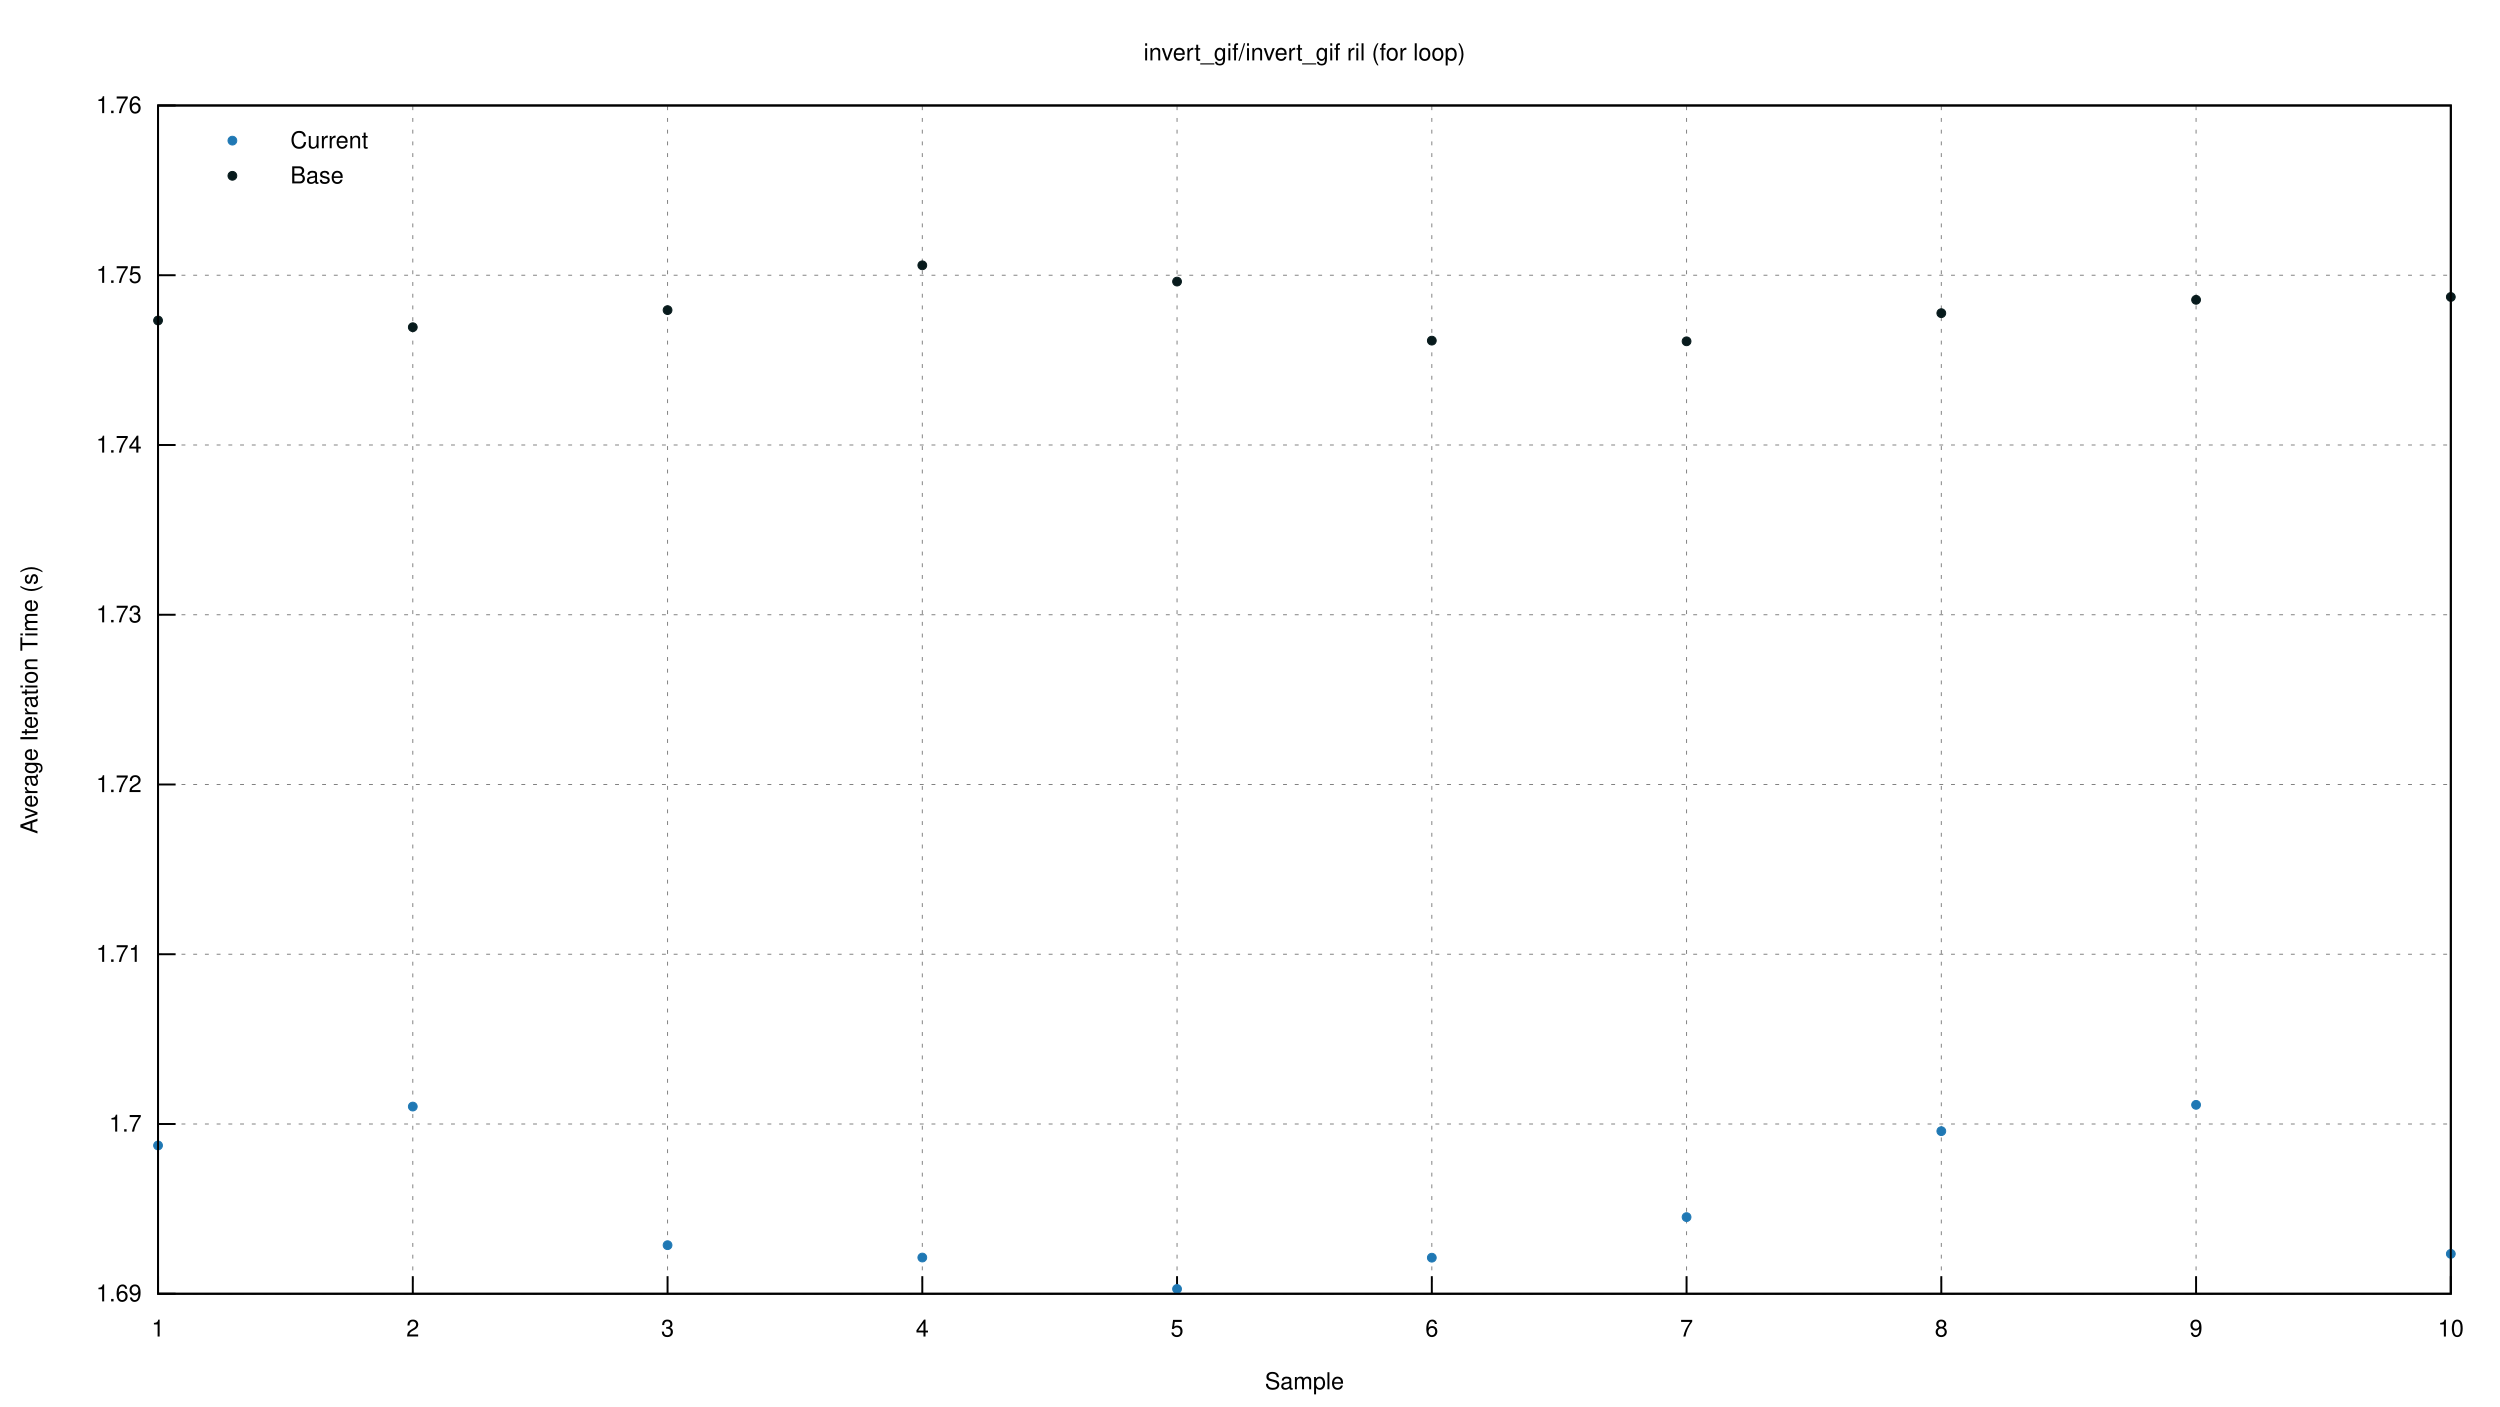
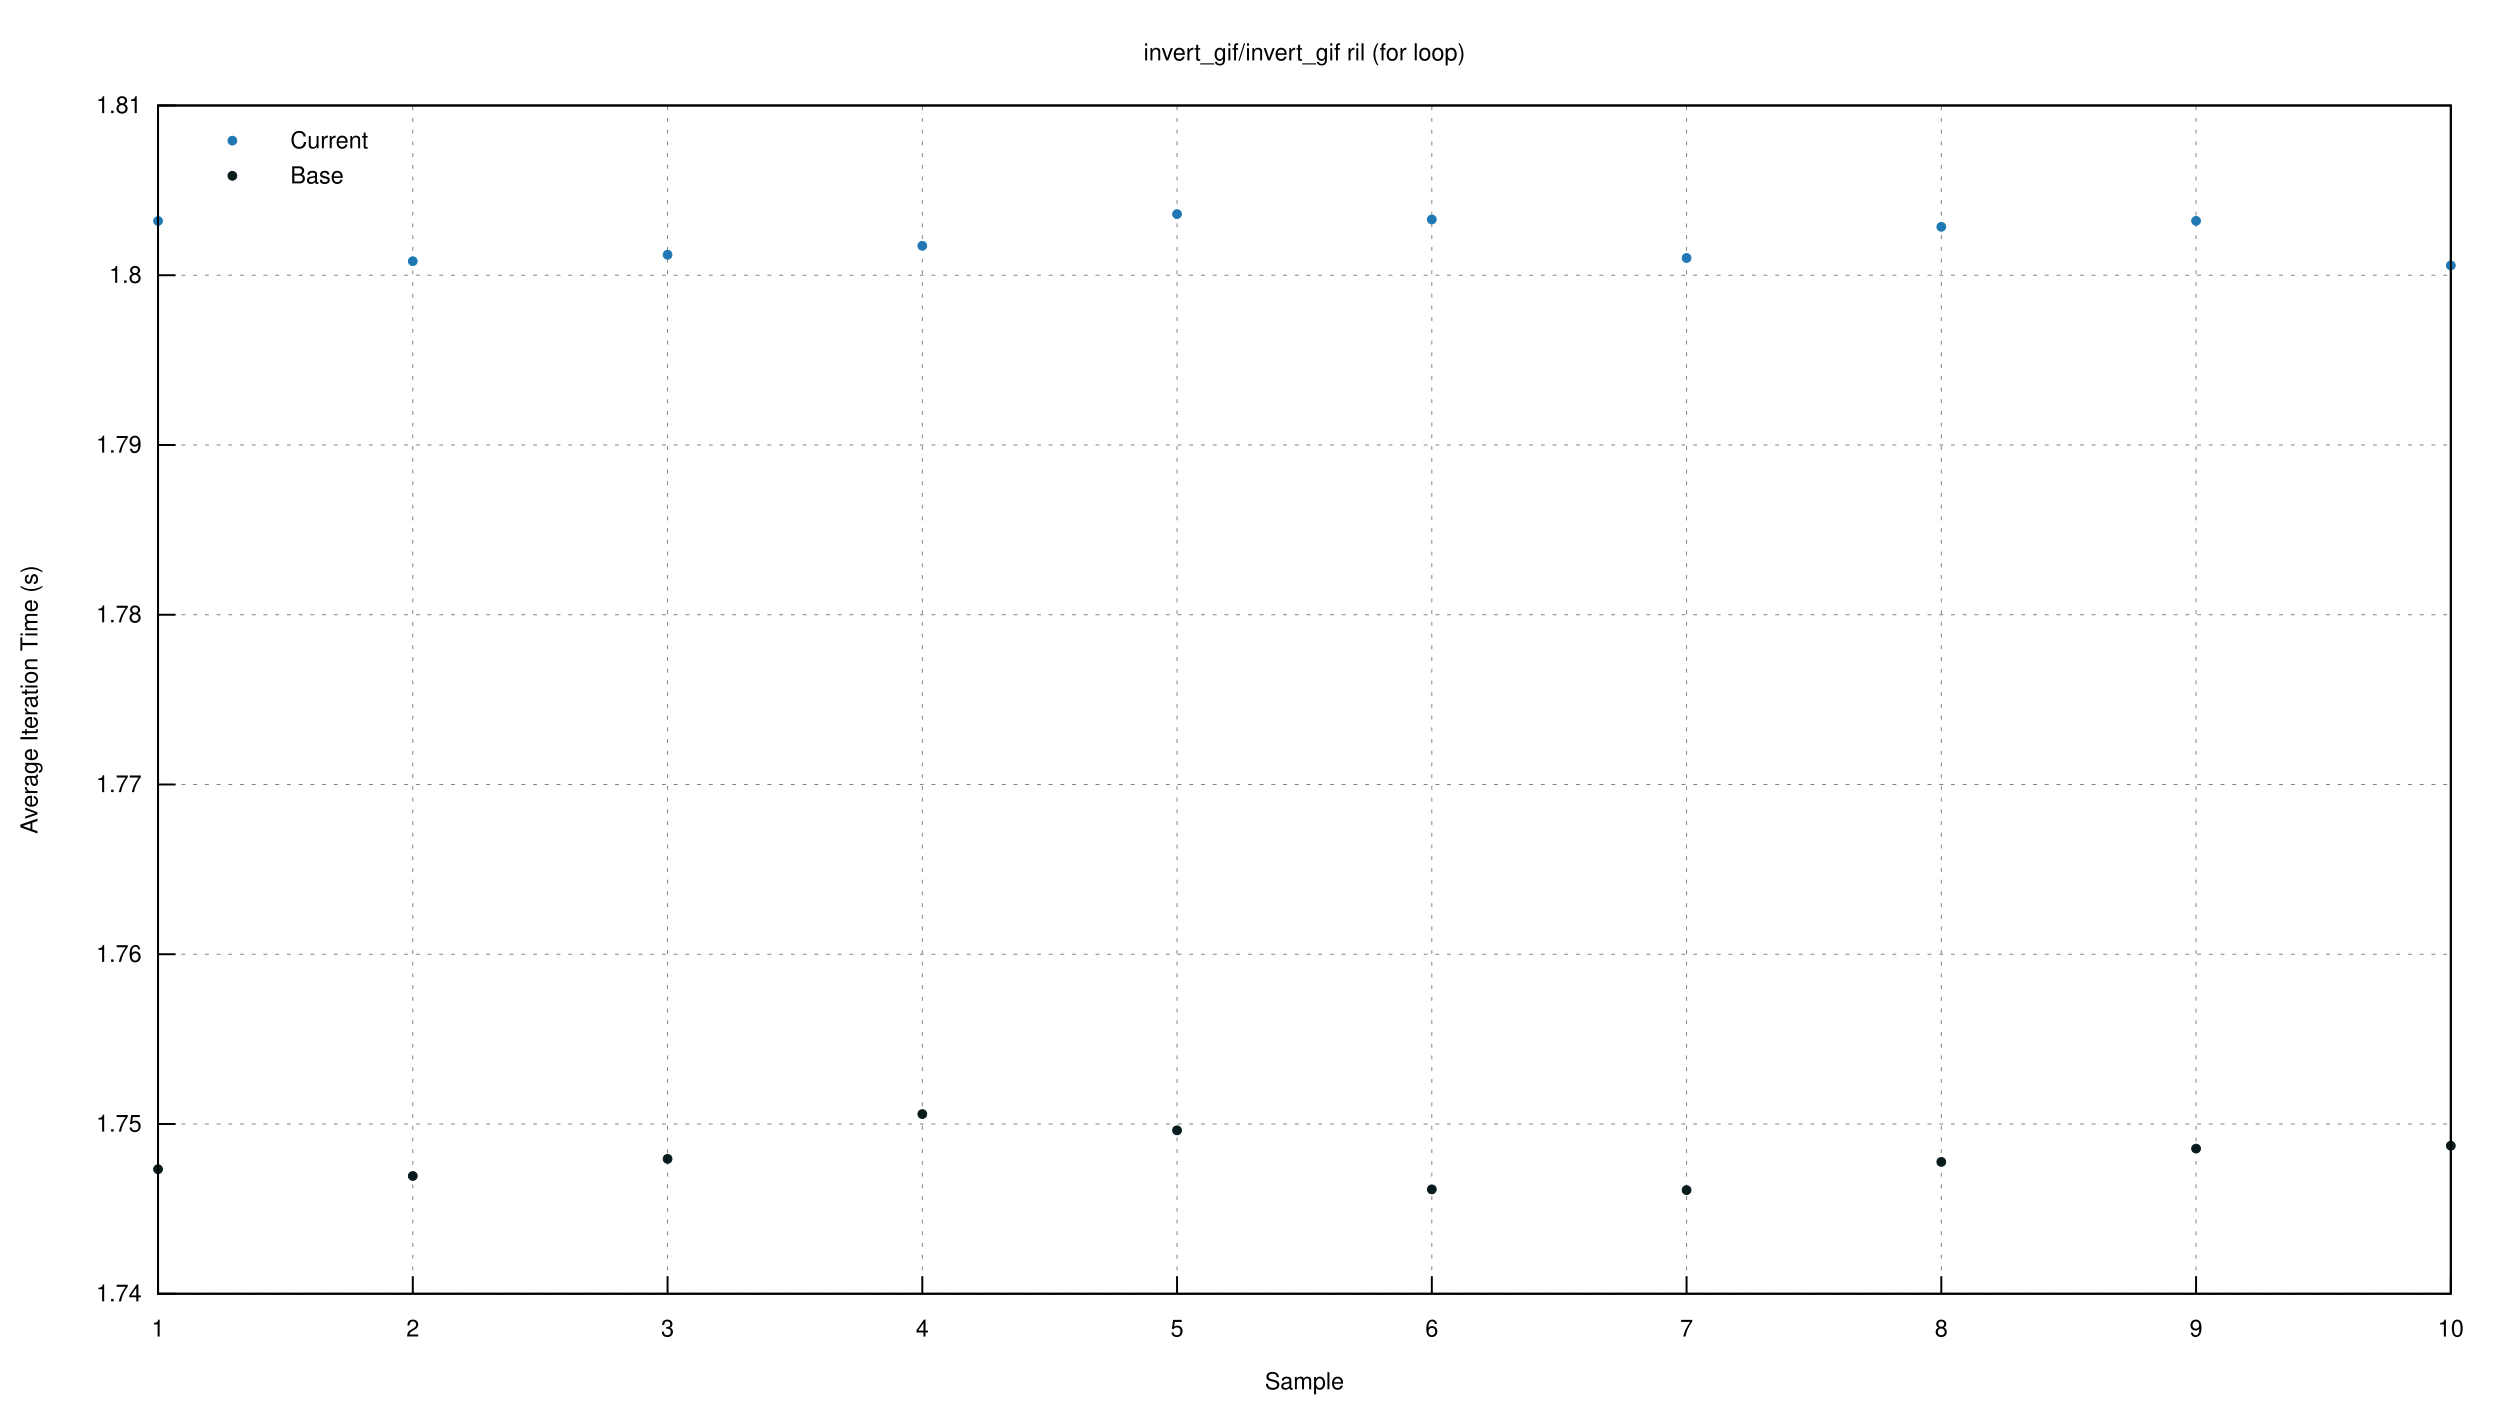
<svg xmlns="http://www.w3.org/2000/svg" xmlns:xlink="http://www.w3.org/1999/xlink" viewBox="0 0 1280 720">
  <g id="gnuplot_canvas">
    <rect x="0" y="0" width="1280" height="720" fill="none" />
    <defs>
      <circle id="gpDot" r="0.5" stroke-width="0.5" stroke="currentColor" />
      <path id="gpPt0" stroke-width="0.222" stroke="currentColor" d="M-1,0 h2 M0,-1 v2" />
      <path id="gpPt1" stroke-width="0.222" stroke="currentColor" d="M-1,-1 L1,1 M1,-1 L-1,1" />
      <path id="gpPt2" stroke-width="0.222" stroke="currentColor" d="M-1,0 L1,0 M0,-1 L0,1 M-1,-1 L1,1 M-1,1 L1,-1" />
      <rect id="gpPt3" stroke-width="0.222" stroke="currentColor" x="-1" y="-1" width="2" height="2" />
      <rect id="gpPt4" stroke-width="0.222" stroke="currentColor" fill="currentColor" x="-1" y="-1" width="2" height="2" />
      <circle id="gpPt5" stroke-width="0.222" stroke="currentColor" cx="0" cy="0" r="1" />
      <use xlink:href="#gpPt5" id="gpPt6" fill="currentColor" stroke="none" />
      <path id="gpPt7" stroke-width="0.222" stroke="currentColor" d="M0,-1.33 L-1.33,0.67 L1.33,0.67 z" />
      <use xlink:href="#gpPt7" id="gpPt8" fill="currentColor" stroke="none" />
      <use xlink:href="#gpPt7" id="gpPt9" stroke="currentColor" transform="rotate(180)" />
      <use xlink:href="#gpPt9" id="gpPt10" fill="currentColor" stroke="none" />
      <use xlink:href="#gpPt3" id="gpPt11" stroke="currentColor" transform="rotate(45)" />
      <use xlink:href="#gpPt11" id="gpPt12" fill="currentColor" stroke="none" />
      <path id="gpPt13" stroke-width="0.222" stroke="currentColor" d="M0,1.330 L1.265,0.411 L0.782,-1.067 L-0.782,-1.076 L-1.265,0.411 z" />
      <use xlink:href="#gpPt13" id="gpPt14" fill="currentColor" stroke="none" />
      <filter id="textbox" filterUnits="objectBoundingBox" x="0" y="0" height="1" width="1">
        <feFlood flood-color="white" flood-opacity="1" result="bgnd" />
        <feComposite in="SourceGraphic" in2="bgnd" operator="atop" />
      </filter>
      <filter id="greybox" filterUnits="objectBoundingBox" x="0" y="0" height="1" width="1">
        <feFlood flood-color="lightgrey" flood-opacity="1" result="grey" />
        <feComposite in="SourceGraphic" in2="grey" operator="atop" />
      </filter>
    </defs>
    <g fill="none" color="white" stroke="currentColor" stroke-width="1.00" stroke-linecap="butt" stroke-linejoin="miter">
</g>
    <g fill="none" color="black" stroke="currentColor" stroke-width="1.00" stroke-linecap="butt" stroke-linejoin="miter">
</g>
    <g fill="none" color="black" stroke="black" stroke-width="0.50" stroke-linecap="butt" stroke-linejoin="miter">
</g>
    <g fill="none" color="gray" stroke="currentColor" stroke-width="0.50" stroke-linecap="butt" stroke-linejoin="miter">
      <path stroke="gray" stroke-dasharray="2,4" class="gridline" d="M80.92,662.40 L1254.82,662.40  " />
    </g>
    <g fill="none" color="gray" stroke="gray" stroke-width="1.00" stroke-linecap="butt" stroke-linejoin="miter">
</g>
    <g fill="none" color="black" stroke="currentColor" stroke-width="1.00" stroke-linecap="butt" stroke-linejoin="miter">
      <path stroke="black" d="M80.92,662.40 L89.92,662.40  " />
      <g transform="translate(72.53,666.30)" stroke="none" fill="black" font-family="Helvetica" font-size="12.00" text-anchor="end">
        <text>
-           <tspan font-family="Helvetica"> 1.69</tspan>
+           <tspan font-family="Helvetica"> 1.74</tspan>
        </text>
      </g>
    </g>
    <g fill="none" color="black" stroke="currentColor" stroke-width="1.00" stroke-linecap="butt" stroke-linejoin="miter">
</g>
    <g fill="none" color="black" stroke="black" stroke-width="0.50" stroke-linecap="butt" stroke-linejoin="miter">
</g>
    <g fill="none" color="gray" stroke="currentColor" stroke-width="0.50" stroke-linecap="butt" stroke-linejoin="miter">
      <path stroke="gray" stroke-dasharray="2,4" class="gridline" d="M80.92,575.49 L1254.82,575.49  " />
    </g>
    <g fill="none" color="gray" stroke="gray" stroke-width="1.00" stroke-linecap="butt" stroke-linejoin="miter">
</g>
    <g fill="none" color="black" stroke="currentColor" stroke-width="1.00" stroke-linecap="butt" stroke-linejoin="miter">
      <path stroke="black" d="M80.92,575.49 L89.92,575.49  " />
      <g transform="translate(72.53,579.39)" stroke="none" fill="black" font-family="Helvetica" font-size="12.00" text-anchor="end">
        <text>
-           <tspan font-family="Helvetica"> 1.7</tspan>
+           <tspan font-family="Helvetica"> 1.75</tspan>
        </text>
      </g>
    </g>
    <g fill="none" color="black" stroke="currentColor" stroke-width="1.00" stroke-linecap="butt" stroke-linejoin="miter">
</g>
    <g fill="none" color="black" stroke="black" stroke-width="0.50" stroke-linecap="butt" stroke-linejoin="miter">
</g>
    <g fill="none" color="gray" stroke="currentColor" stroke-width="0.50" stroke-linecap="butt" stroke-linejoin="miter">
      <path stroke="gray" stroke-dasharray="2,4" class="gridline" d="M80.92,488.57 L1254.82,488.57  " />
    </g>
    <g fill="none" color="gray" stroke="gray" stroke-width="1.00" stroke-linecap="butt" stroke-linejoin="miter">
</g>
    <g fill="none" color="black" stroke="currentColor" stroke-width="1.00" stroke-linecap="butt" stroke-linejoin="miter">
      <path stroke="black" d="M80.92,488.57 L89.92,488.57  " />
      <g transform="translate(72.53,492.47)" stroke="none" fill="black" font-family="Helvetica" font-size="12.00" text-anchor="end">
        <text>
-           <tspan font-family="Helvetica"> 1.71</tspan>
+           <tspan font-family="Helvetica"> 1.76</tspan>
        </text>
      </g>
    </g>
    <g fill="none" color="black" stroke="currentColor" stroke-width="1.00" stroke-linecap="butt" stroke-linejoin="miter">
</g>
    <g fill="none" color="black" stroke="black" stroke-width="0.50" stroke-linecap="butt" stroke-linejoin="miter">
</g>
    <g fill="none" color="gray" stroke="currentColor" stroke-width="0.50" stroke-linecap="butt" stroke-linejoin="miter">
      <path stroke="gray" stroke-dasharray="2,4" class="gridline" d="M80.92,401.66 L1254.82,401.66  " />
    </g>
    <g fill="none" color="gray" stroke="gray" stroke-width="1.00" stroke-linecap="butt" stroke-linejoin="miter">
</g>
    <g fill="none" color="black" stroke="currentColor" stroke-width="1.00" stroke-linecap="butt" stroke-linejoin="miter">
      <path stroke="black" d="M80.92,401.66 L89.92,401.66  " />
      <g transform="translate(72.53,405.56)" stroke="none" fill="black" font-family="Helvetica" font-size="12.00" text-anchor="end">
        <text>
-           <tspan font-family="Helvetica"> 1.72</tspan>
+           <tspan font-family="Helvetica"> 1.77</tspan>
        </text>
      </g>
    </g>
    <g fill="none" color="black" stroke="currentColor" stroke-width="1.00" stroke-linecap="butt" stroke-linejoin="miter">
</g>
    <g fill="none" color="black" stroke="black" stroke-width="0.50" stroke-linecap="butt" stroke-linejoin="miter">
</g>
    <g fill="none" color="gray" stroke="currentColor" stroke-width="0.50" stroke-linecap="butt" stroke-linejoin="miter">
      <path stroke="gray" stroke-dasharray="2,4" class="gridline" d="M80.92,314.75 L1254.82,314.75  " />
    </g>
    <g fill="none" color="gray" stroke="gray" stroke-width="1.00" stroke-linecap="butt" stroke-linejoin="miter">
</g>
    <g fill="none" color="black" stroke="currentColor" stroke-width="1.00" stroke-linecap="butt" stroke-linejoin="miter">
      <path stroke="black" d="M80.92,314.75 L89.92,314.75  " />
      <g transform="translate(72.53,318.65)" stroke="none" fill="black" font-family="Helvetica" font-size="12.00" text-anchor="end">
        <text>
-           <tspan font-family="Helvetica"> 1.73</tspan>
+           <tspan font-family="Helvetica"> 1.78</tspan>
        </text>
      </g>
    </g>
    <g fill="none" color="black" stroke="currentColor" stroke-width="1.00" stroke-linecap="butt" stroke-linejoin="miter">
</g>
    <g fill="none" color="black" stroke="black" stroke-width="0.50" stroke-linecap="butt" stroke-linejoin="miter">
</g>
    <g fill="none" color="gray" stroke="currentColor" stroke-width="0.50" stroke-linecap="butt" stroke-linejoin="miter">
      <path stroke="gray" stroke-dasharray="2,4" class="gridline" d="M80.92,227.84 L1254.82,227.84  " />
    </g>
    <g fill="none" color="gray" stroke="gray" stroke-width="1.00" stroke-linecap="butt" stroke-linejoin="miter">
</g>
    <g fill="none" color="black" stroke="currentColor" stroke-width="1.00" stroke-linecap="butt" stroke-linejoin="miter">
      <path stroke="black" d="M80.92,227.84 L89.92,227.84  " />
      <g transform="translate(72.53,231.74)" stroke="none" fill="black" font-family="Helvetica" font-size="12.00" text-anchor="end">
        <text>
-           <tspan font-family="Helvetica"> 1.74</tspan>
+           <tspan font-family="Helvetica"> 1.79</tspan>
        </text>
      </g>
    </g>
    <g fill="none" color="black" stroke="currentColor" stroke-width="1.00" stroke-linecap="butt" stroke-linejoin="miter">
</g>
    <g fill="none" color="black" stroke="black" stroke-width="0.50" stroke-linecap="butt" stroke-linejoin="miter">
</g>
    <g fill="none" color="gray" stroke="currentColor" stroke-width="0.50" stroke-linecap="butt" stroke-linejoin="miter">
      <path stroke="gray" stroke-dasharray="2,4" class="gridline" d="M80.92,140.92 L1254.82,140.92  " />
    </g>
    <g fill="none" color="gray" stroke="gray" stroke-width="1.00" stroke-linecap="butt" stroke-linejoin="miter">
</g>
    <g fill="none" color="black" stroke="currentColor" stroke-width="1.00" stroke-linecap="butt" stroke-linejoin="miter">
      <path stroke="black" d="M80.92,140.92 L89.92,140.92  " />
      <g transform="translate(72.53,144.82)" stroke="none" fill="black" font-family="Helvetica" font-size="12.00" text-anchor="end">
        <text>
-           <tspan font-family="Helvetica"> 1.75</tspan>
+           <tspan font-family="Helvetica"> 1.8</tspan>
        </text>
      </g>
    </g>
    <g fill="none" color="black" stroke="currentColor" stroke-width="1.00" stroke-linecap="butt" stroke-linejoin="miter">
</g>
    <g fill="none" color="black" stroke="black" stroke-width="0.50" stroke-linecap="butt" stroke-linejoin="miter">
</g>
    <g fill="none" color="gray" stroke="currentColor" stroke-width="0.50" stroke-linecap="butt" stroke-linejoin="miter">
      <path stroke="gray" stroke-dasharray="2,4" class="gridline" d="M80.92,54.01 L1254.82,54.01  " />
    </g>
    <g fill="none" color="gray" stroke="gray" stroke-width="1.00" stroke-linecap="butt" stroke-linejoin="miter">
</g>
    <g fill="none" color="black" stroke="currentColor" stroke-width="1.00" stroke-linecap="butt" stroke-linejoin="miter">
      <path stroke="black" d="M80.92,54.01 L89.92,54.01  " />
      <g transform="translate(72.53,57.91)" stroke="none" fill="black" font-family="Helvetica" font-size="12.00" text-anchor="end">
        <text>
-           <tspan font-family="Helvetica"> 1.76</tspan>
+           <tspan font-family="Helvetica"> 1.81</tspan>
        </text>
      </g>
    </g>
    <g fill="none" color="black" stroke="currentColor" stroke-width="1.00" stroke-linecap="butt" stroke-linejoin="miter">
</g>
    <g fill="none" color="black" stroke="black" stroke-width="0.50" stroke-linecap="butt" stroke-linejoin="miter">
</g>
    <g fill="none" color="gray" stroke="currentColor" stroke-width="0.50" stroke-linecap="butt" stroke-linejoin="miter">
      <path stroke="gray" stroke-dasharray="2,4" class="gridline" d="M80.92,662.40 L80.92,54.01  " />
    </g>
    <g fill="none" color="gray" stroke="gray" stroke-width="1.00" stroke-linecap="butt" stroke-linejoin="miter">
</g>
    <g fill="none" color="black" stroke="currentColor" stroke-width="1.00" stroke-linecap="butt" stroke-linejoin="miter">
      <path stroke="black" d="M80.92,662.40 L80.92,653.40  " />
      <g transform="translate(80.92,684.30)" stroke="none" fill="black" font-family="Helvetica" font-size="12.00" text-anchor="middle">
        <text>
          <tspan font-family="Helvetica"> 1</tspan>
        </text>
      </g>
    </g>
    <g fill="none" color="black" stroke="currentColor" stroke-width="1.00" stroke-linecap="butt" stroke-linejoin="miter">
</g>
    <g fill="none" color="black" stroke="black" stroke-width="0.50" stroke-linecap="butt" stroke-linejoin="miter">
</g>
    <g fill="none" color="gray" stroke="currentColor" stroke-width="0.50" stroke-linecap="butt" stroke-linejoin="miter">
      <path stroke="gray" stroke-dasharray="2,4" class="gridline" d="M211.35,662.40 L211.35,54.01  " />
    </g>
    <g fill="none" color="gray" stroke="gray" stroke-width="1.00" stroke-linecap="butt" stroke-linejoin="miter">
</g>
    <g fill="none" color="black" stroke="currentColor" stroke-width="1.00" stroke-linecap="butt" stroke-linejoin="miter">
      <path stroke="black" d="M211.35,662.40 L211.35,653.40  " />
      <g transform="translate(211.35,684.30)" stroke="none" fill="black" font-family="Helvetica" font-size="12.00" text-anchor="middle">
        <text>
          <tspan font-family="Helvetica"> 2</tspan>
        </text>
      </g>
    </g>
    <g fill="none" color="black" stroke="currentColor" stroke-width="1.00" stroke-linecap="butt" stroke-linejoin="miter">
</g>
    <g fill="none" color="black" stroke="black" stroke-width="0.50" stroke-linecap="butt" stroke-linejoin="miter">
</g>
    <g fill="none" color="gray" stroke="currentColor" stroke-width="0.50" stroke-linecap="butt" stroke-linejoin="miter">
      <path stroke="gray" stroke-dasharray="2,4" class="gridline" d="M341.79,662.40 L341.79,54.01  " />
    </g>
    <g fill="none" color="gray" stroke="gray" stroke-width="1.00" stroke-linecap="butt" stroke-linejoin="miter">
</g>
    <g fill="none" color="black" stroke="currentColor" stroke-width="1.00" stroke-linecap="butt" stroke-linejoin="miter">
      <path stroke="black" d="M341.79,662.40 L341.79,653.40  " />
      <g transform="translate(341.79,684.30)" stroke="none" fill="black" font-family="Helvetica" font-size="12.00" text-anchor="middle">
        <text>
          <tspan font-family="Helvetica"> 3</tspan>
        </text>
      </g>
    </g>
    <g fill="none" color="black" stroke="currentColor" stroke-width="1.00" stroke-linecap="butt" stroke-linejoin="miter">
</g>
    <g fill="none" color="black" stroke="black" stroke-width="0.50" stroke-linecap="butt" stroke-linejoin="miter">
</g>
    <g fill="none" color="gray" stroke="currentColor" stroke-width="0.50" stroke-linecap="butt" stroke-linejoin="miter">
      <path stroke="gray" stroke-dasharray="2,4" class="gridline" d="M472.22,662.40 L472.22,54.01  " />
    </g>
    <g fill="none" color="gray" stroke="gray" stroke-width="1.00" stroke-linecap="butt" stroke-linejoin="miter">
</g>
    <g fill="none" color="black" stroke="currentColor" stroke-width="1.00" stroke-linecap="butt" stroke-linejoin="miter">
      <path stroke="black" d="M472.22,662.40 L472.22,653.40  " />
      <g transform="translate(472.22,684.30)" stroke="none" fill="black" font-family="Helvetica" font-size="12.00" text-anchor="middle">
        <text>
          <tspan font-family="Helvetica"> 4</tspan>
        </text>
      </g>
    </g>
    <g fill="none" color="black" stroke="currentColor" stroke-width="1.00" stroke-linecap="butt" stroke-linejoin="miter">
</g>
    <g fill="none" color="black" stroke="black" stroke-width="0.50" stroke-linecap="butt" stroke-linejoin="miter">
</g>
    <g fill="none" color="gray" stroke="currentColor" stroke-width="0.50" stroke-linecap="butt" stroke-linejoin="miter">
      <path stroke="gray" stroke-dasharray="2,4" class="gridline" d="M602.65,662.40 L602.65,54.01  " />
    </g>
    <g fill="none" color="gray" stroke="gray" stroke-width="1.00" stroke-linecap="butt" stroke-linejoin="miter">
</g>
    <g fill="none" color="black" stroke="currentColor" stroke-width="1.00" stroke-linecap="butt" stroke-linejoin="miter">
      <path stroke="black" d="M602.65,662.40 L602.65,653.40  " />
      <g transform="translate(602.65,684.30)" stroke="none" fill="black" font-family="Helvetica" font-size="12.00" text-anchor="middle">
        <text>
          <tspan font-family="Helvetica"> 5</tspan>
        </text>
      </g>
    </g>
    <g fill="none" color="black" stroke="currentColor" stroke-width="1.00" stroke-linecap="butt" stroke-linejoin="miter">
</g>
    <g fill="none" color="black" stroke="black" stroke-width="0.50" stroke-linecap="butt" stroke-linejoin="miter">
</g>
    <g fill="none" color="gray" stroke="currentColor" stroke-width="0.50" stroke-linecap="butt" stroke-linejoin="miter">
      <path stroke="gray" stroke-dasharray="2,4" class="gridline" d="M733.09,662.40 L733.09,54.01  " />
    </g>
    <g fill="none" color="gray" stroke="gray" stroke-width="1.00" stroke-linecap="butt" stroke-linejoin="miter">
</g>
    <g fill="none" color="black" stroke="currentColor" stroke-width="1.00" stroke-linecap="butt" stroke-linejoin="miter">
      <path stroke="black" d="M733.09,662.40 L733.09,653.40  " />
      <g transform="translate(733.09,684.30)" stroke="none" fill="black" font-family="Helvetica" font-size="12.00" text-anchor="middle">
        <text>
          <tspan font-family="Helvetica"> 6</tspan>
        </text>
      </g>
    </g>
    <g fill="none" color="black" stroke="currentColor" stroke-width="1.00" stroke-linecap="butt" stroke-linejoin="miter">
</g>
    <g fill="none" color="black" stroke="black" stroke-width="0.50" stroke-linecap="butt" stroke-linejoin="miter">
</g>
    <g fill="none" color="gray" stroke="currentColor" stroke-width="0.50" stroke-linecap="butt" stroke-linejoin="miter">
      <path stroke="gray" stroke-dasharray="2,4" class="gridline" d="M863.52,662.40 L863.52,54.01  " />
    </g>
    <g fill="none" color="gray" stroke="gray" stroke-width="1.00" stroke-linecap="butt" stroke-linejoin="miter">
</g>
    <g fill="none" color="black" stroke="currentColor" stroke-width="1.00" stroke-linecap="butt" stroke-linejoin="miter">
      <path stroke="black" d="M863.52,662.40 L863.52,653.40  " />
      <g transform="translate(863.52,684.30)" stroke="none" fill="black" font-family="Helvetica" font-size="12.00" text-anchor="middle">
        <text>
          <tspan font-family="Helvetica"> 7</tspan>
        </text>
      </g>
    </g>
    <g fill="none" color="black" stroke="currentColor" stroke-width="1.00" stroke-linecap="butt" stroke-linejoin="miter">
</g>
    <g fill="none" color="black" stroke="black" stroke-width="0.50" stroke-linecap="butt" stroke-linejoin="miter">
</g>
    <g fill="none" color="gray" stroke="currentColor" stroke-width="0.50" stroke-linecap="butt" stroke-linejoin="miter">
      <path stroke="gray" stroke-dasharray="2,4" class="gridline" d="M993.95,662.40 L993.95,54.01  " />
    </g>
    <g fill="none" color="gray" stroke="gray" stroke-width="1.00" stroke-linecap="butt" stroke-linejoin="miter">
</g>
    <g fill="none" color="black" stroke="currentColor" stroke-width="1.00" stroke-linecap="butt" stroke-linejoin="miter">
      <path stroke="black" d="M993.95,662.40 L993.95,653.40  " />
      <g transform="translate(993.95,684.30)" stroke="none" fill="black" font-family="Helvetica" font-size="12.00" text-anchor="middle">
        <text>
          <tspan font-family="Helvetica"> 8</tspan>
        </text>
      </g>
    </g>
    <g fill="none" color="black" stroke="currentColor" stroke-width="1.00" stroke-linecap="butt" stroke-linejoin="miter">
</g>
    <g fill="none" color="black" stroke="black" stroke-width="0.50" stroke-linecap="butt" stroke-linejoin="miter">
</g>
    <g fill="none" color="gray" stroke="currentColor" stroke-width="0.50" stroke-linecap="butt" stroke-linejoin="miter">
      <path stroke="gray" stroke-dasharray="2,4" class="gridline" d="M1124.39,662.40 L1124.39,54.01  " />
    </g>
    <g fill="none" color="gray" stroke="gray" stroke-width="1.00" stroke-linecap="butt" stroke-linejoin="miter">
</g>
    <g fill="none" color="black" stroke="currentColor" stroke-width="1.00" stroke-linecap="butt" stroke-linejoin="miter">
      <path stroke="black" d="M1124.39,662.40 L1124.39,653.40  " />
      <g transform="translate(1124.39,684.30)" stroke="none" fill="black" font-family="Helvetica" font-size="12.00" text-anchor="middle">
        <text>
          <tspan font-family="Helvetica"> 9</tspan>
        </text>
      </g>
    </g>
    <g fill="none" color="black" stroke="currentColor" stroke-width="1.00" stroke-linecap="butt" stroke-linejoin="miter">
</g>
    <g fill="none" color="black" stroke="black" stroke-width="0.50" stroke-linecap="butt" stroke-linejoin="miter">
</g>
    <g fill="none" color="gray" stroke="currentColor" stroke-width="0.50" stroke-linecap="butt" stroke-linejoin="miter">
      <path stroke="gray" stroke-dasharray="2,4" class="gridline" d="M1254.82,662.40 L1254.82,54.01  " />
    </g>
    <g fill="none" color="gray" stroke="gray" stroke-width="1.00" stroke-linecap="butt" stroke-linejoin="miter">
</g>
    <g fill="none" color="black" stroke="currentColor" stroke-width="1.00" stroke-linecap="butt" stroke-linejoin="miter">
      <path stroke="black" d="M1254.82,662.40 L1254.82,653.40  " />
      <g transform="translate(1254.82,684.30)" stroke="none" fill="black" font-family="Helvetica" font-size="12.00" text-anchor="middle">
        <text>
          <tspan font-family="Helvetica"> 10</tspan>
        </text>
      </g>
    </g>
    <g fill="none" color="black" stroke="currentColor" stroke-width="1.00" stroke-linecap="butt" stroke-linejoin="miter">
</g>
    <g fill="none" color="black" stroke="currentColor" stroke-width="1.00" stroke-linecap="butt" stroke-linejoin="miter">
      <path stroke="black" d="M80.92,54.01 L80.92,662.40 L1254.82,662.40 L1254.82,54.01 L80.92,54.01 Z  " />
    </g>
    <g fill="none" color="black" stroke="currentColor" stroke-width="1.00" stroke-linecap="butt" stroke-linejoin="miter">
      <g transform="translate(19.18,358.21) rotate(270)" stroke="none" fill="black" font-family="Helvetica" font-size="12.00" text-anchor="middle">
        <text>
          <tspan font-family="Helvetica">Average Iteration Time (s)</tspan>
        </text>
      </g>
    </g>
    <g fill="none" color="black" stroke="currentColor" stroke-width="1.00" stroke-linecap="butt" stroke-linejoin="miter">
      <g transform="translate(667.87,711.30)" stroke="none" fill="black" font-family="Helvetica" font-size="12.00" text-anchor="middle">
        <text>
          <tspan font-family="Helvetica">Sample</tspan>
        </text>
      </g>
    </g>
    <g fill="none" color="black" stroke="currentColor" stroke-width="1.00" stroke-linecap="butt" stroke-linejoin="miter">
</g>
    <g id="gnuplot_plot_1">
      <g fill="none" color="black" stroke="currentColor" stroke-width="1.00" stroke-linecap="butt" stroke-linejoin="miter">
        <g transform="translate(148.65,75.91)" stroke="none" fill="black" font-family="Helvetica" font-size="12.00" text-anchor="start">
          <text>
            <tspan font-family="Helvetica">Current</tspan>
          </text>
        </g>
      </g>
      <g fill="none" color="black" stroke="currentColor" stroke-width="1.00" stroke-linecap="butt" stroke-linejoin="miter">
-         <use xlink:href="#gpPt6" transform="translate(80.92,586.48) scale(2.25)" color="rgb( 31, 120, 180)" />
-         <use xlink:href="#gpPt6" transform="translate(211.35,566.56) scale(2.25)" color="rgb( 31, 120, 180)" />
-         <use xlink:href="#gpPt6" transform="translate(341.79,637.53) scale(2.25)" color="rgb( 31, 120, 180)" />
-         <use xlink:href="#gpPt6" transform="translate(472.22,643.86) scale(2.25)" color="rgb( 31, 120, 180)" />
-         <use xlink:href="#gpPt6" transform="translate(602.65,659.95) scale(2.25)" color="rgb( 31, 120, 180)" />
-         <use xlink:href="#gpPt6" transform="translate(733.09,643.94) scale(2.25)" color="rgb( 31, 120, 180)" />
-         <use xlink:href="#gpPt6" transform="translate(863.52,623.16) scale(2.25)" color="rgb( 31, 120, 180)" />
-         <use xlink:href="#gpPt6" transform="translate(993.95,579.15) scale(2.25)" color="rgb( 31, 120, 180)" />
-         <use xlink:href="#gpPt6" transform="translate(1124.39,565.68) scale(2.25)" color="rgb( 31, 120, 180)" />
-         <use xlink:href="#gpPt6" transform="translate(1254.82,641.98) scale(2.25)" color="rgb( 31, 120, 180)" />
+         <use xlink:href="#gpPt6" transform="translate(80.92,113.15) scale(2.25)" color="rgb( 31, 120, 180)" />
+         <use xlink:href="#gpPt6" transform="translate(211.35,133.73) scale(2.25)" color="rgb( 31, 120, 180)" />
+         <use xlink:href="#gpPt6" transform="translate(341.79,130.44) scale(2.25)" color="rgb( 31, 120, 180)" />
+         <use xlink:href="#gpPt6" transform="translate(472.22,125.85) scale(2.25)" color="rgb( 31, 120, 180)" />
+         <use xlink:href="#gpPt6" transform="translate(602.65,109.62) scale(2.25)" color="rgb( 31, 120, 180)" />
+         <use xlink:href="#gpPt6" transform="translate(733.09,112.36) scale(2.25)" color="rgb( 31, 120, 180)" />
+         <use xlink:href="#gpPt6" transform="translate(863.52,132.10) scale(2.25)" color="rgb( 31, 120, 180)" />
+         <use xlink:href="#gpPt6" transform="translate(993.95,116.13) scale(2.25)" color="rgb( 31, 120, 180)" />
+         <use xlink:href="#gpPt6" transform="translate(1124.39,113.09) scale(2.25)" color="rgb( 31, 120, 180)" />
+         <use xlink:href="#gpPt6" transform="translate(1254.82,135.91) scale(2.25)" color="rgb( 31, 120, 180)" />
        <use xlink:href="#gpPt6" transform="translate(118.98,72.01) scale(2.25)" color="rgb( 31, 120, 180)" />
      </g>
    </g>
    <g id="gnuplot_plot_2">
      <g fill="none" color="black" stroke="currentColor" stroke-width="1.00" stroke-linecap="butt" stroke-linejoin="miter">
        <g transform="translate(148.65,93.91)" stroke="none" fill="black" font-family="Helvetica" font-size="12.00" text-anchor="start">
          <text>
            <tspan font-family="Helvetica">Base</tspan>
          </text>
        </g>
      </g>
      <g fill="none" color="black" stroke="currentColor" stroke-width="1.00" stroke-linecap="butt" stroke-linejoin="miter">
-         <use xlink:href="#gpPt6" transform="translate(80.92,164.09) scale(2.25)" color="rgb(  7,  26,  28)" />
-         <use xlink:href="#gpPt6" transform="translate(211.35,167.53) scale(2.25)" color="rgb(  7,  26,  28)" />
-         <use xlink:href="#gpPt6" transform="translate(341.79,158.78) scale(2.25)" color="rgb(  7,  26,  28)" />
-         <use xlink:href="#gpPt6" transform="translate(472.22,135.84) scale(2.25)" color="rgb(  7,  26,  28)" />
-         <use xlink:href="#gpPt6" transform="translate(602.65,144.17) scale(2.25)" color="rgb(  7,  26,  28)" />
-         <use xlink:href="#gpPt6" transform="translate(733.09,174.41) scale(2.25)" color="rgb(  7,  26,  28)" />
-         <use xlink:href="#gpPt6" transform="translate(863.52,174.75) scale(2.25)" color="rgb(  7,  26,  28)" />
-         <use xlink:href="#gpPt6" transform="translate(993.95,160.34) scale(2.25)" color="rgb(  7,  26,  28)" />
-         <use xlink:href="#gpPt6" transform="translate(1124.39,153.51) scale(2.25)" color="rgb(  7,  26,  28)" />
-         <use xlink:href="#gpPt6" transform="translate(1254.82,152.05) scale(2.25)" color="rgb(  7,  26,  28)" />
+         <use xlink:href="#gpPt6" transform="translate(80.92,598.65) scale(2.25)" color="rgb(  7,  26,  28)" />
+         <use xlink:href="#gpPt6" transform="translate(211.35,602.10) scale(2.25)" color="rgb(  7,  26,  28)" />
+         <use xlink:href="#gpPt6" transform="translate(341.79,593.35) scale(2.25)" color="rgb(  7,  26,  28)" />
+         <use xlink:href="#gpPt6" transform="translate(472.22,570.40) scale(2.25)" color="rgb(  7,  26,  28)" />
+         <use xlink:href="#gpPt6" transform="translate(602.65,578.73) scale(2.25)" color="rgb(  7,  26,  28)" />
+         <use xlink:href="#gpPt6" transform="translate(733.09,608.97) scale(2.25)" color="rgb(  7,  26,  28)" />
+         <use xlink:href="#gpPt6" transform="translate(863.52,609.32) scale(2.25)" color="rgb(  7,  26,  28)" />
+         <use xlink:href="#gpPt6" transform="translate(993.95,594.91) scale(2.25)" color="rgb(  7,  26,  28)" />
+         <use xlink:href="#gpPt6" transform="translate(1124.39,588.08) scale(2.25)" color="rgb(  7,  26,  28)" />
+         <use xlink:href="#gpPt6" transform="translate(1254.82,586.61) scale(2.25)" color="rgb(  7,  26,  28)" />
        <use xlink:href="#gpPt6" transform="translate(118.98,90.01) scale(2.25)" color="rgb(  7,  26,  28)" />
      </g>
    </g>
    <g fill="none" color="white" stroke="rgb(  7,  26,  28)" stroke-width="2.00" stroke-linecap="butt" stroke-linejoin="miter">
</g>
    <g fill="none" color="black" stroke="currentColor" stroke-width="2.00" stroke-linecap="butt" stroke-linejoin="miter">
</g>
    <g fill="none" color="black" stroke="black" stroke-width="1.00" stroke-linecap="butt" stroke-linejoin="miter">
</g>
    <g fill="none" color="black" stroke="currentColor" stroke-width="1.00" stroke-linecap="butt" stroke-linejoin="miter">
      <path stroke="black" d="M80.92,54.01 L80.92,662.40 L1254.82,662.40 L1254.82,54.01 L80.92,54.01 Z  " />
    </g>
    <g fill="none" color="black" stroke="currentColor" stroke-width="1.00" stroke-linecap="butt" stroke-linejoin="miter">
      <g transform="translate(667.87,30.91)" stroke="none" fill="black" font-family="Helvetica" font-size="12.00" text-anchor="middle">
        <text>
          <tspan font-family="Helvetica">invert_gif/invert_gif ril (for loop)</tspan>
        </text>
      </g>
    </g>
    <g fill="none" color="black" stroke="currentColor" stroke-width="1.00" stroke-linecap="butt" stroke-linejoin="miter">
</g>
  </g>
</svg>
